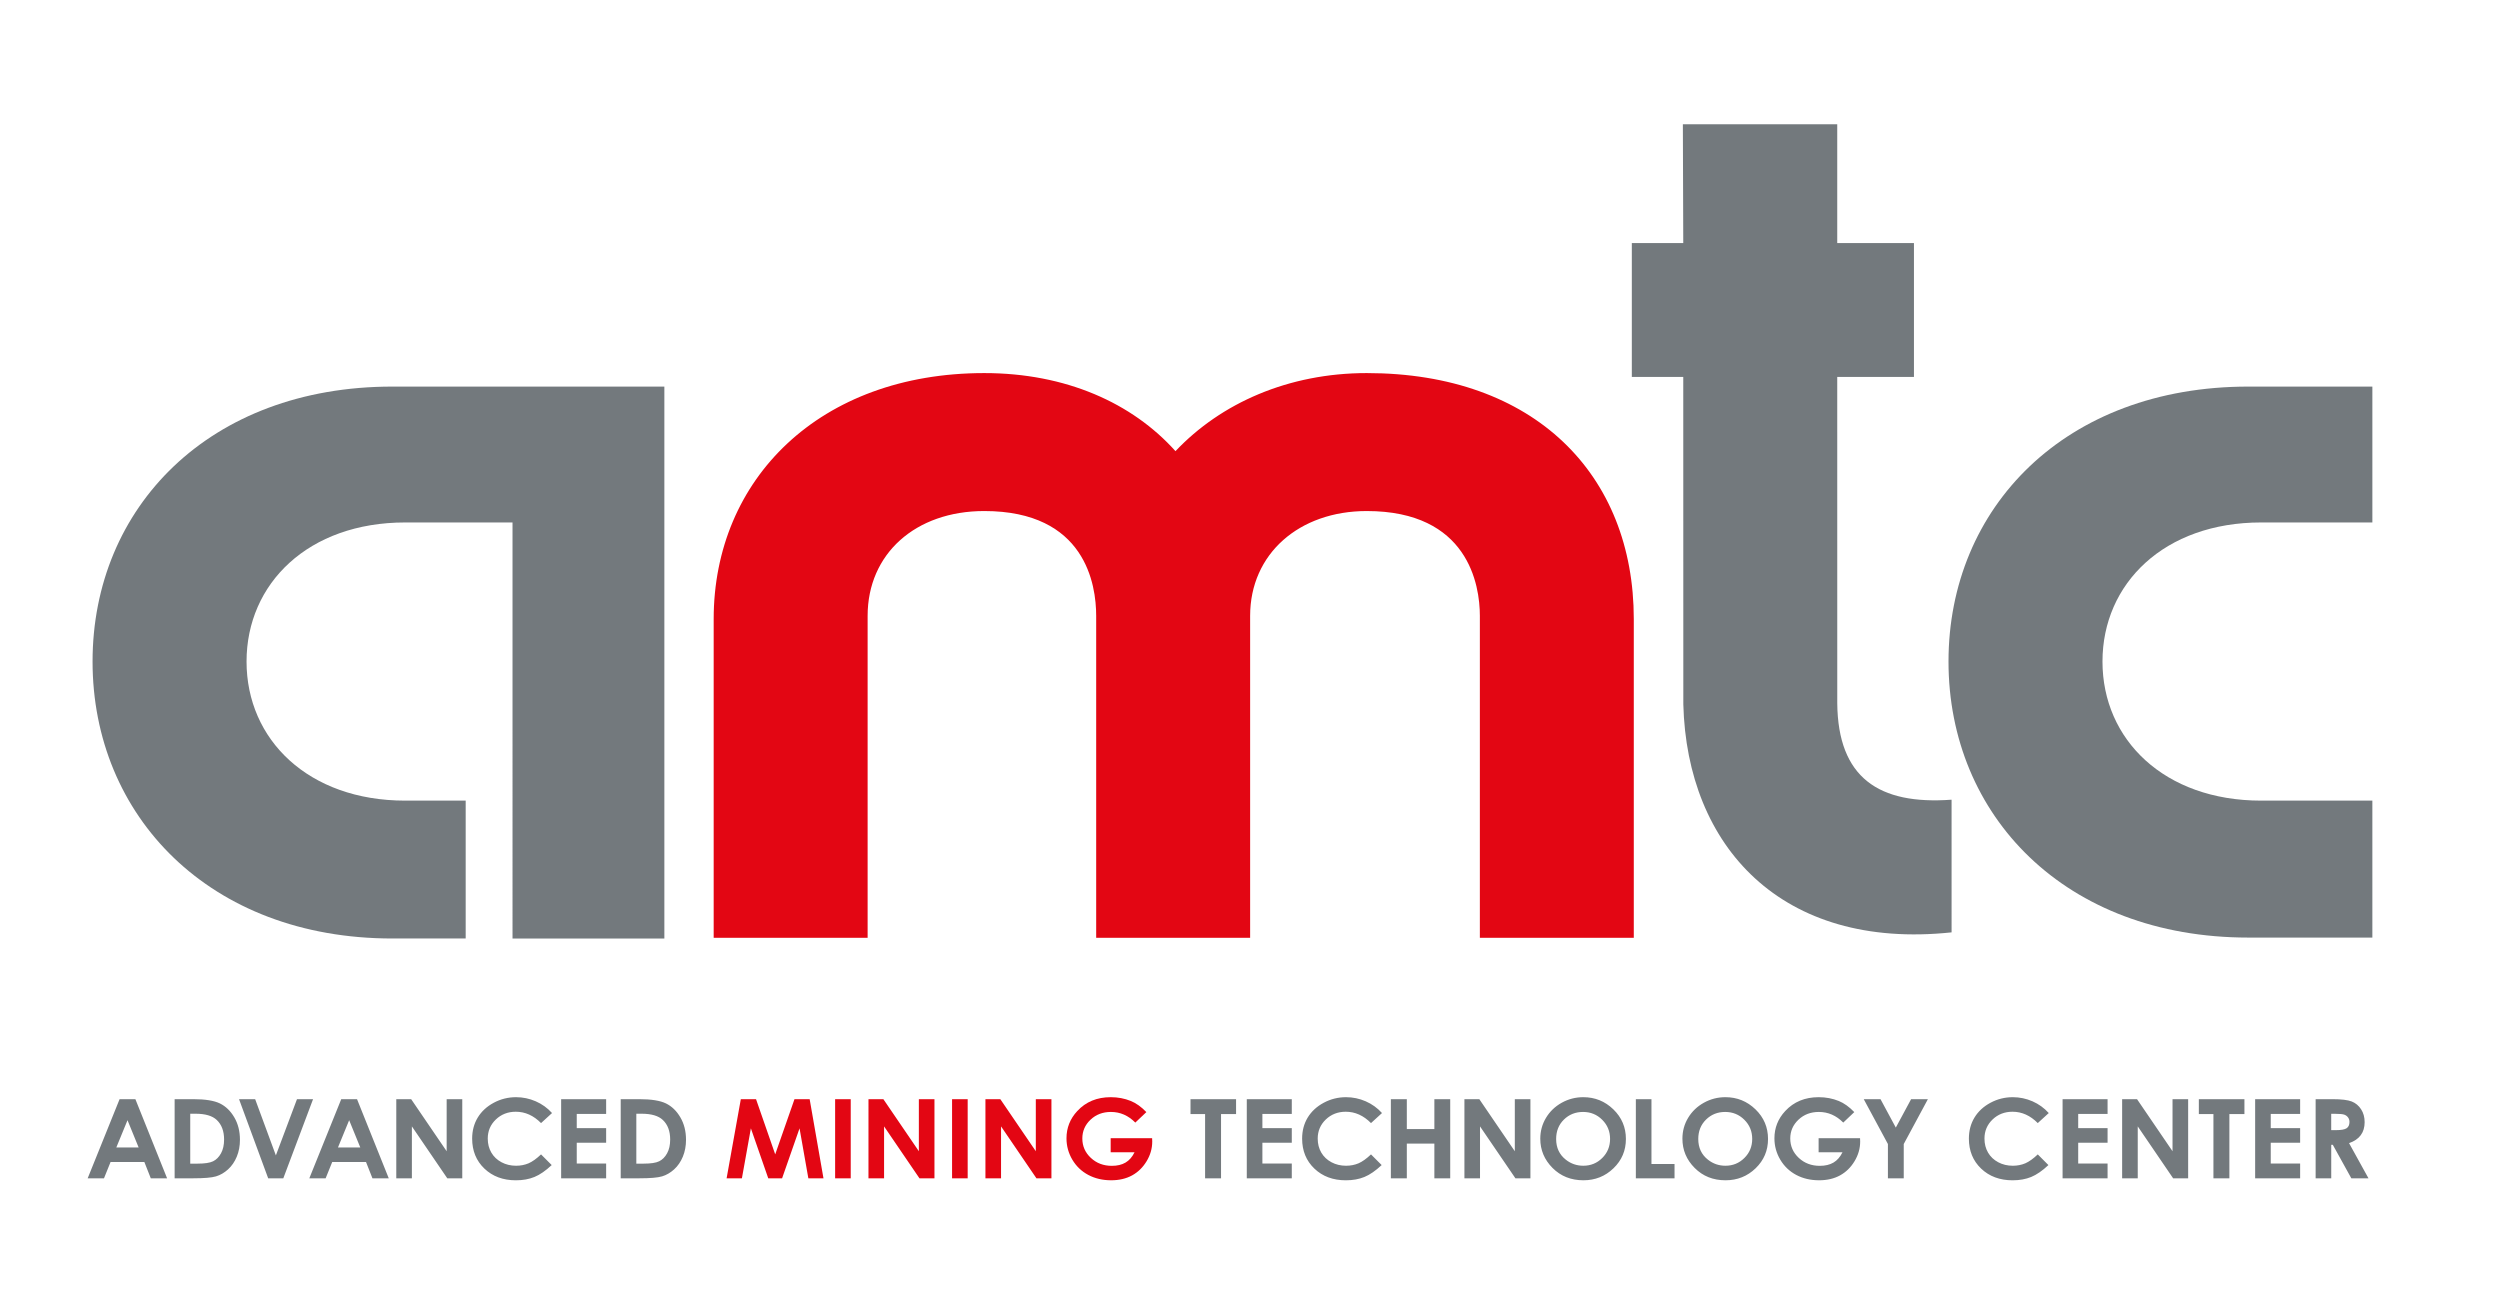
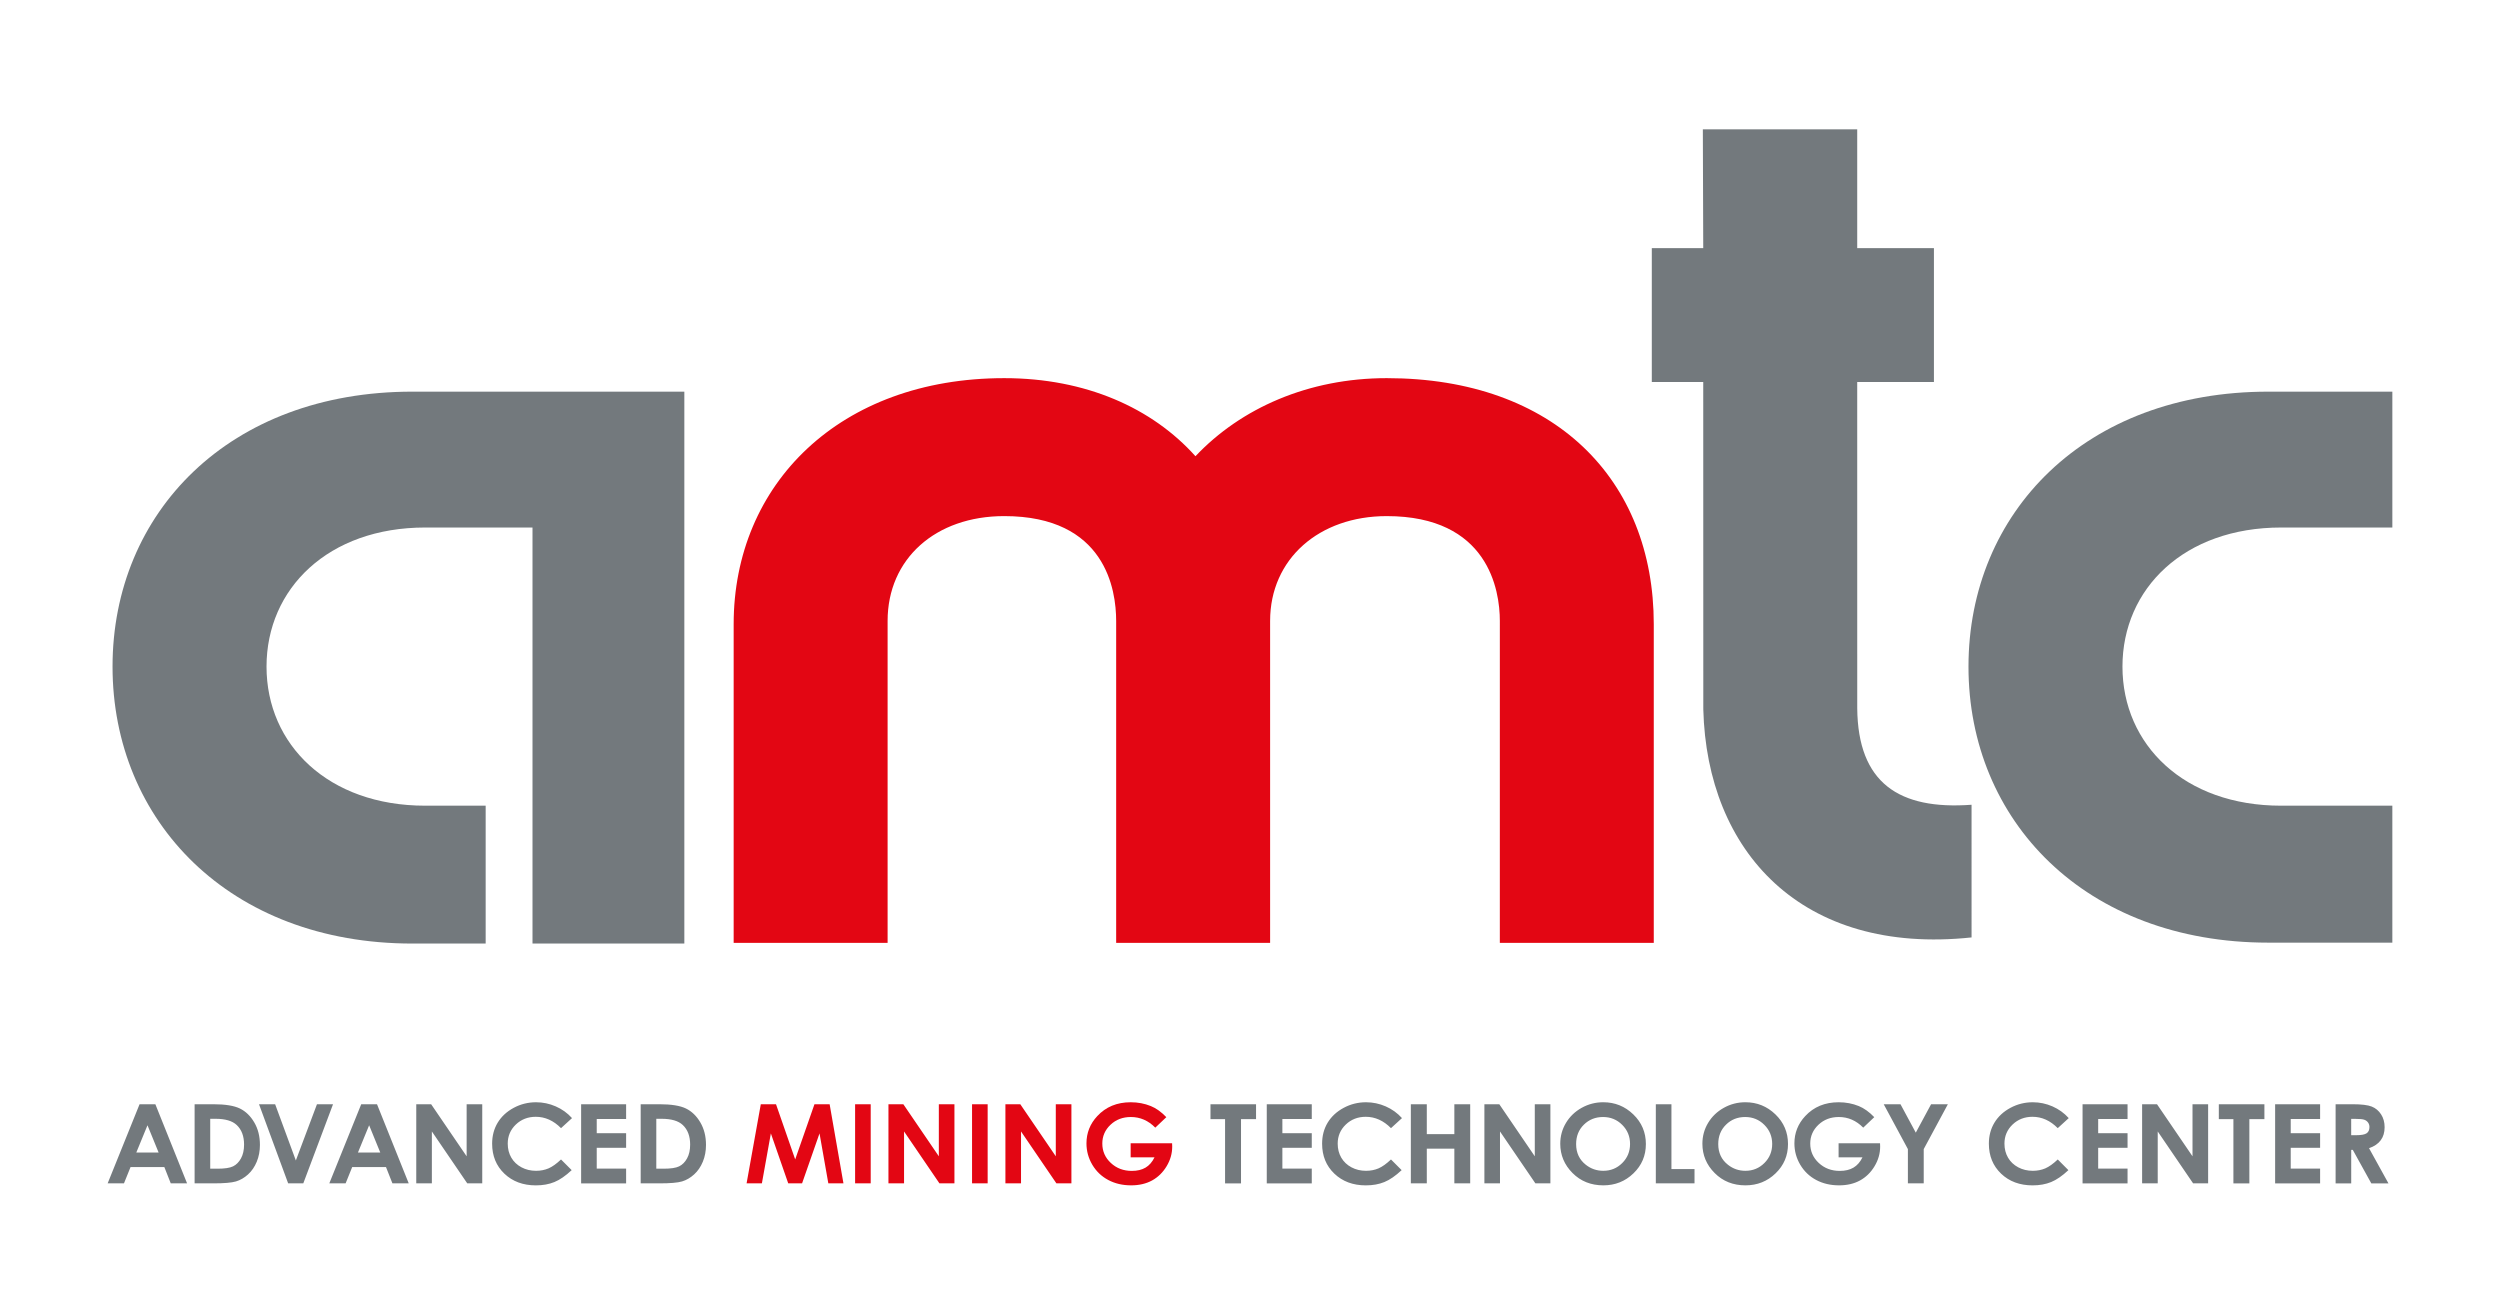
- <svg xmlns="http://www.w3.org/2000/svg" version="1.1" id="Layer_1" x="0px" y="0px" width="792px" height="416.5px" viewBox="-206.25 -233.75 792 416.5" enable-background="new -206.25 -233.75 792 416.5" xml:space="preserve">
+ <svg xmlns="http://www.w3.org/2000/svg" version="1.1" id="Layer_1" x="0px" y="0px" width="792px" height="416.5px" viewBox="0 0 792 416.5" enable-background="new 0 0 792 416.5" xml:space="preserve">
  <g id="Layer_1_1_">
    <g>
-       <path fill="#73797D" d="M375.787-114.337h24.303v-42.412h-24.303v-37.63h-48.906l0.126,37.63h-16.296v42.412h16.296l0.02,103.715    c1.145,44.927,31.036,77.97,84.985,72.245l-0.003-42.03c-23.081,1.683-35.994-6.964-36.215-30.556L375.787-114.337z" />
-       <path fill="#73797D" d="M-43.882,63.567H4.22v-174.847h-48.083h-38.086c-58.02,0-94.978,38.306-94.978,87.106    c0,48.806,36.958,87.74,94.978,87.74h23.228V19.89h-19.163c-30.675-0.003-50.26-19.322-50.26-44.06    c0-24.74,19.585-44.067,50.26-44.067l34,0.003L-43.882,63.567L-43.882,63.567z" />
-       <path fill="#73797D" d="M506.017,63.276h39.297V19.89H510.08c-30.673-0.003-50.264-19.322-50.264-44.06    c0-24.74,19.591-44.067,50.264-44.067l35.236,0.003v-43.045h-39.3c-58.021,0-94.98,38.306-94.98,87.109    C411.036,24.633,447.996,63.271,506.017,63.276z" />
-       <path fill="#E30613" d="M311.336-37.628c0-45.739-31.405-77.927-84.604-77.93c-24.753,0-46.185,9.488-60.59,24.734    c-13.669-15.25-34.724-24.734-60.586-24.734c-52.089,0-85.709,33.542-85.713,77.926V63.34h48.77V-38.646    c0-19.65,15.148-33.207,36.94-33.207c32.14,0,35.468,23.38,35.468,33.207V63.34h48.771V-38.644    c0-19.653,15.513-33.207,36.94-33.207c32.145,0,35.839,23.377,35.839,33.207L262.568,63.34h48.768V-37.628L311.336-37.628z" />
+       <path fill="#73797D" d="M588.366,121.018h24.303V78.605h-24.303v-37.63H539.46l0.126,37.63H523.29v42.412h16.296l0.021,103.715    c1.145,44.928,31.035,77.971,84.984,72.245l-0.003-42.03c-23.081,1.684-35.993-6.964-36.215-30.556L588.366,121.018z" />
+       <path fill="#73797D" d="M168.697,298.922h48.102V124.074h-48.083H130.63c-58.02,0-94.978,38.306-94.978,87.106    c0,48.806,36.958,87.739,94.978,87.739h23.228v-43.676h-19.163c-30.675-0.002-50.26-19.322-50.26-44.06    c0-24.74,19.585-44.067,50.26-44.067l34,0.003L168.697,298.922L168.697,298.922z" />
+       <path fill="#73797D" d="M718.596,298.631h39.298v-43.387h-35.234c-30.673-0.002-50.264-19.322-50.264-44.06    c0-24.74,19.591-44.067,50.264-44.067l35.236,0.003v-43.045h-39.301c-58.021,0-94.979,38.306-94.979,87.109    C623.615,259.987,660.575,298.625,718.596,298.631z" />
+       <path fill="#E30613" d="M523.915,197.727c0-45.739-31.405-77.927-84.604-77.93c-24.752,0-46.185,9.488-60.589,24.734    c-13.669-15.25-34.724-24.734-60.586-24.734c-52.089,0-85.709,33.542-85.713,77.926v100.972h48.77V196.708    c0-19.65,15.148-33.207,36.94-33.207c32.14,0,35.468,23.38,35.468,33.207v101.986h48.771V196.71    c0-19.653,15.514-33.207,36.939-33.207c32.146,0,35.84,23.377,35.84,33.207l-0.004,101.984h48.769V197.727L523.915,197.727z" />
      <g>
-         <path fill="#73797D" d="M532.283,124.276h1.578c1.596,0,2.698-0.199,3.298-0.601c0.602-0.399,0.903-1.063,0.903-1.99     c0-0.549-0.149-1.026-0.452-1.437c-0.297-0.404-0.695-0.697-1.192-0.873c-0.502-0.181-1.421-0.266-2.76-0.266h-1.381v5.166     H532.283z M527.342,114.468h5.276c2.891,0,4.945,0.246,6.173,0.739c1.224,0.491,2.212,1.314,2.953,2.461     c0.748,1.148,1.123,2.509,1.123,4.078c0,1.649-0.41,3.029-1.231,4.133c-0.82,1.111-2.06,1.951-3.706,2.515l6.156,11.143h-5.434     l-5.87-10.616h-0.496v10.616h-4.944V114.468L527.342,114.468z M508.18,114.468h14.252v4.674h-9.31v4.509h9.31v4.612h-9.31v6.598     h9.31v4.676H508.18V114.468z M490.345,114.468h14.44v4.715h-4.766v20.354h-5.055v-20.354h-4.62V114.468L490.345,114.468z      M466.046,114.468h4.715l11.246,16.495v-16.495h4.948v25.068H482.2l-11.212-16.446v16.446h-4.945v-25.068H466.046z      M447.176,114.468h14.253v4.674h-9.306v4.509h9.306v4.612h-9.306v6.598h9.306v4.676h-14.253V114.468z M442.796,118.863     l-3.484,3.179c-2.37-2.399-5.036-3.595-7.997-3.595c-2.499,0-4.606,0.817-6.317,2.453c-1.71,1.641-2.568,3.653-2.568,6.049     c0,1.669,0.379,3.151,1.136,4.449c0.76,1.297,1.83,2.313,3.219,3.052c1.386,0.739,2.925,1.107,4.623,1.107     c1.441,0,2.761-0.263,3.964-0.772c1.192-0.519,2.509-1.458,3.947-2.822l3.37,3.383c-1.926,1.812-3.755,3.067-5.466,3.769     c-1.716,0.704-3.679,1.054-5.876,1.054c-4.063,0-7.39-1.239-9.979-3.708c-2.584-2.471-3.875-5.636-3.875-9.495     c0-2.499,0.59-4.725,1.768-6.668c1.174-1.94,2.866-3.507,5.059-4.688c2.199-1.179,4.561-1.771,7.097-1.771     c2.153,0,4.229,0.438,6.223,1.306C439.627,116.018,441.344,117.258,442.796,118.863z M384.182,114.468h5.314l4.848,9l4.846-9     h5.318l-7.653,14.211v10.857h-5.014v-10.857L384.182,114.468z M381.187,118.562l-3.493,3.323     c-2.215-2.245-4.79-3.371-7.737-3.371c-2.569,0-4.721,0.814-6.45,2.451c-1.729,1.635-2.604,3.62-2.604,5.959     c0,2.417,0.902,4.469,2.698,6.144c1.798,1.679,4.017,2.519,6.658,2.519c1.71,0,3.162-0.341,4.336-1.034     c1.181-0.695,2.127-1.781,2.853-3.257h-7.561v-4.473h13.128l0.037,1.055c0,2.193-0.594,4.272-1.78,6.238     c-1.181,1.964-2.714,3.462-4.601,4.5c-1.88,1.029-4.089,1.547-6.624,1.547c-2.714,0-5.128-0.565-7.258-1.698     c-2.123-1.129-3.809-2.739-5.045-4.824c-1.238-2.093-1.856-4.346-1.856-6.771c0-3.313,1.143-6.204,3.428-8.651     c2.714-2.922,6.248-4.38,10.59-4.38c2.274,0,4.399,0.402,6.381,1.208C377.951,115.73,379.587,116.898,381.187,118.562z      M340.286,118.514c-2.404,0-4.431,0.808-6.065,2.424c-1.641,1.609-2.461,3.664-2.461,6.147c0,2.771,1.029,4.964,3.093,6.575     c1.603,1.264,3.445,1.895,5.521,1.895c2.348,0,4.349-0.82,5.993-2.455c1.657-1.635,2.483-3.651,2.483-6.051     c0-2.384-0.833-4.404-2.496-6.058C344.694,119.334,342.665,118.514,340.286,118.514z M340.355,113.838     c3.692,0,6.866,1.28,9.524,3.85c2.657,2.567,3.982,5.699,3.982,9.389c0,3.662-1.31,6.755-3.933,9.286     c-2.625,2.533-5.8,3.8-9.539,3.8c-3.923,0-7.174-1.3-9.761-3.9c-2.598-2.604-3.888-5.693-3.888-9.271     c0-2.398,0.6-4.602,1.809-6.614c1.208-2.007,2.868-3.604,4.979-4.778C335.641,114.424,337.92,113.838,340.355,113.838z      M311.986,114.468h4.947v20.531h7.31v4.537h-12.257V114.468z M295.261,118.514c-2.404,0-4.43,0.808-6.071,2.424     c-1.641,1.609-2.455,3.664-2.455,6.147c0,2.771,1.028,4.964,3.089,6.575c1.609,1.264,3.446,1.895,5.526,1.895     c2.348,0,4.349-0.82,5.992-2.455c1.653-1.641,2.478-3.651,2.478-6.051c0-2.384-0.83-4.404-2.493-6.058     C299.666,119.334,297.646,118.514,295.261,118.514z M295.33,113.838c3.692,0,6.867,1.28,9.524,3.85     c2.657,2.567,3.982,5.699,3.982,9.389c0,3.662-1.307,6.755-3.936,9.286c-2.618,2.533-5.797,3.8-9.533,3.8     c-3.919,0-7.176-1.3-9.767-3.9c-2.591-2.604-3.888-5.693-3.888-9.271c0-2.398,0.608-4.602,1.814-6.614     c1.206-2.007,2.869-3.604,4.973-4.778C290.616,114.424,292.895,113.838,295.33,113.838z M257.677,114.468h4.722l11.243,16.495     v-16.495h4.944v25.068h-4.752l-11.215-16.446v16.446h-4.942V114.468L257.677,114.468z M234.376,114.468h5.055v9.462h8.726v-9.462     h5.021v25.068h-5.021V128.54h-8.726v10.996h-5.055V114.468z M231.567,118.863l-3.484,3.179c-2.37-2.399-5.036-3.595-7.996-3.595     c-2.5,0-4.607,0.817-6.318,2.453c-1.71,1.641-2.568,3.653-2.568,6.049c0,1.669,0.379,3.151,1.136,4.449     c0.764,1.297,1.831,2.313,3.219,3.052c1.386,0.739,2.922,1.107,4.62,1.107c1.445,0,2.765-0.263,3.964-0.772     c1.192-0.519,2.512-1.458,3.944-2.822l3.377,3.383c-1.932,1.812-3.753,3.067-5.469,3.769c-1.714,0.704-3.677,1.054-5.879,1.054     c-4.059,0-7.379-1.239-9.966-3.708c-2.591-2.471-3.882-5.636-3.882-9.495c0-2.499,0.587-4.725,1.761-6.668     c1.181-1.94,2.869-3.507,5.068-4.688c2.196-1.179,4.554-1.771,7.091-1.771c2.152,0,4.232,0.438,6.223,1.306     C228.398,116.018,230.121,117.258,231.567,118.863z M188.732,114.468h14.257v4.674h-9.313v4.509h9.313v4.612h-9.313v6.598h9.313     v4.676h-14.257V114.468z M170.902,114.468h14.435v4.715h-4.762v20.354h-5.053v-20.354h-4.619V114.468L170.902,114.468z      M-4.663,119.075v15.815h2.303c2.272,0,3.918-0.244,4.938-0.749c1.021-0.496,1.857-1.339,2.507-2.522     c0.654-1.184,0.975-2.636,0.975-4.371c0-2.663-0.774-4.727-2.322-6.19c-1.396-1.326-3.636-1.979-6.719-1.979h-1.683V119.075z      M-9.61,114.468h5.887c3.793,0,6.611,0.451,8.457,1.352c1.845,0.904,3.365,2.373,4.555,4.411c1.193,2.031,1.791,4.404,1.791,7.12     c0,1.93-0.333,3.704-1.002,5.328c-0.668,1.616-1.589,2.964-2.766,4.03c-1.176,1.067-2.449,1.805-3.82,2.215     c-1.37,0.41-3.744,0.612-7.128,0.612H-9.61V114.468L-9.61,114.468z M-28.479,114.468h14.254v4.674h-9.31v4.509h9.31v4.612h-9.31     v6.598h9.31v4.676h-14.254V114.468z M-31.365,118.863l-3.482,3.179c-2.369-2.399-5.035-3.595-7.999-3.595     c-2.498,0-4.604,0.817-6.317,2.453c-1.712,1.641-2.566,3.653-2.566,6.049c0,1.669,0.379,3.151,1.138,4.449     c0.759,1.297,1.829,2.313,3.215,3.052c1.386,0.739,2.924,1.107,4.621,1.107c1.445,0,2.762-0.263,3.962-0.772     c1.196-0.519,2.51-1.458,3.946-2.822l3.376,3.383c-1.932,1.812-3.755,3.067-5.47,3.769c-1.716,0.704-3.678,1.054-5.879,1.054     c-4.061,0-7.383-1.239-9.972-3.708c-2.587-2.471-3.879-5.636-3.879-9.495c0-2.499,0.59-4.725,1.767-6.668     c1.175-1.94,2.865-3.507,5.06-4.688c2.194-1.179,4.56-1.771,7.092-1.771c2.155,0,4.23,0.438,6.224,1.306     C-34.529,116.018-32.809,117.258-31.365,118.863z M-80.707,114.468h4.714l11.245,16.495v-16.495h4.944v25.068h-4.747     l-11.214-16.446v16.446h-4.943V114.468z M-95.637,121.13l-3.542,8.63h7.064L-95.637,121.13z M-98.144,114.468h5.001l10.05,25.068     h-5.167l-2.039-5.168h-10.702l-2.088,5.168h-5.167L-98.144,114.468z M-130.525,114.468h5.107l6.564,17.812l6.691-17.812h5.09     l-9.423,25.068h-4.795L-130.525,114.468z M-145.982,119.075v15.815h2.304c2.269,0,3.913-0.244,4.937-0.749     c1.022-0.499,1.858-1.339,2.508-2.522c0.649-1.184,0.975-2.636,0.975-4.371c0-2.663-0.775-4.727-2.322-6.19     c-1.396-1.326-3.635-1.979-6.719-1.979h-1.684V119.075z M-150.927,114.468h5.889c3.793,0,6.611,0.451,8.457,1.352     c1.841,0.904,3.364,2.373,4.555,4.411c1.193,2.031,1.791,4.404,1.791,7.12c0,1.93-0.336,3.704-1.002,5.328     c-0.669,1.616-1.59,2.964-2.766,4.03c-1.177,1.067-2.449,1.805-3.82,2.215c-1.369,0.41-3.749,0.612-7.128,0.612h-5.976V114.468     L-150.927,114.468z M-165.855,121.13l-3.542,8.63h7.064L-165.855,121.13z M-168.364,114.468h5.003l10.046,25.068h-5.168     l-2.035-5.168h-10.702l-2.087,5.168h-5.168L-168.364,114.468z" />
-         <path fill="#E30613" d="M156.914,118.562l-3.497,3.323c-2.214-2.245-4.789-3.371-7.736-3.371c-2.565,0-4.715,0.814-6.449,2.451     c-1.732,1.635-2.599,3.62-2.599,5.959c0,2.417,0.898,4.469,2.698,6.144c1.797,1.682,4.018,2.519,6.654,2.519     c1.715,0,3.16-0.341,4.335-1.034c1.181-0.695,2.13-1.781,2.848-3.257h-7.556v-4.473h13.129l0.037,1.055     c0,2.193-0.592,4.272-1.777,6.238c-1.184,1.964-2.719,3.462-4.603,4.5c-1.885,1.029-4.091,1.547-6.625,1.547     c-2.712,0-5.131-0.565-7.257-1.698c-2.127-1.129-3.811-2.739-5.048-4.824c-1.236-2.093-1.855-4.346-1.855-6.771     c0-3.313,1.144-6.204,3.429-8.651c2.712-2.922,6.243-4.38,10.59-4.38c2.271,0,4.397,0.402,6.374,1.208     C153.682,115.73,155.313,116.898,156.914,118.562z M105.935,114.468h4.715l11.246,16.495v-16.495h4.948v25.068h-4.751     l-11.213-16.446v16.446h-4.944V114.468L105.935,114.468z M95.365,114.468h4.946v25.068h-4.946V114.468z M68.884,114.468h4.715     l11.245,16.495v-16.495h4.943v25.068h-4.75L73.824,123.09v16.446h-4.943L68.884,114.468L68.884,114.468z M58.318,114.468h4.943     v25.068h-4.943V114.468z M28.443,114.468h4.817l6.076,17.482l6.106-17.482h4.807l4.378,25.068h-4.792l-2.79-15.831l-5.528,15.831     h-4.385l-5.502-15.831l-2.844,15.831h-4.847L28.443,114.468z" />
+         <path fill="#73797D" d="M744.862,359.631h1.578c1.596,0,2.697-0.199,3.298-0.602c0.602-0.398,0.903-1.063,0.903-1.99     c0-0.549-0.149-1.025-0.452-1.437c-0.298-0.404-0.695-0.697-1.192-0.873c-0.502-0.181-1.421-0.267-2.76-0.267h-1.381v5.166h0.006     V359.631z M739.921,349.822h5.276c2.891,0,4.944,0.246,6.173,0.739c1.224,0.491,2.212,1.313,2.953,2.461     c0.748,1.147,1.123,2.509,1.123,4.078c0,1.649-0.41,3.028-1.231,4.133c-0.819,1.111-2.06,1.951-3.706,2.515l6.156,11.144h-5.434     l-5.87-10.616h-0.496v10.616h-4.944V349.822L739.921,349.822z M720.759,349.822h14.252v4.674h-9.31v4.51h9.31v4.611h-9.31v6.598     h9.31v4.677h-14.252V349.822z M702.924,349.822h14.44v4.715h-4.767v20.354h-5.055v-20.354h-4.62L702.924,349.822L702.924,349.822     z M678.625,349.822h4.715l11.246,16.495v-16.495h4.948v25.068h-4.755l-11.212-16.446v16.446h-4.945v-25.068H678.625     L678.625,349.822z M659.755,349.822h14.253v4.674h-9.306v4.51h9.306v4.611h-9.306v6.598h9.306v4.677h-14.253V349.822z      M655.375,354.217l-3.484,3.18c-2.369-2.398-5.035-3.596-7.996-3.596c-2.499,0-4.606,0.818-6.317,2.453     c-1.71,1.642-2.568,3.654-2.568,6.05c0,1.669,0.379,3.151,1.137,4.448c0.76,1.297,1.829,2.313,3.219,3.053     c1.386,0.738,2.925,1.107,4.623,1.107c1.44,0,2.761-0.264,3.964-0.772c1.191-0.519,2.509-1.458,3.947-2.822l3.369,3.384     c-1.926,1.812-3.755,3.066-5.466,3.769c-1.716,0.704-3.679,1.054-5.876,1.054c-4.063,0-7.39-1.238-9.979-3.708     c-2.584-2.471-3.875-5.636-3.875-9.495c0-2.499,0.59-4.725,1.768-6.668c1.174-1.939,2.866-3.507,5.06-4.688     c2.198-1.18,4.561-1.771,7.097-1.771c2.153,0,4.229,0.438,6.223,1.307C652.206,351.373,653.923,352.612,655.375,354.217z      M596.761,349.822h5.314l4.848,9l4.847-9h5.317l-7.652,14.211v10.857h-5.015v-10.857L596.761,349.822z M593.767,353.916     l-3.494,3.323c-2.215-2.245-4.789-3.37-7.736-3.37c-2.568,0-4.721,0.813-6.45,2.45c-1.729,1.636-2.604,3.62-2.604,5.959     c0,2.417,0.902,4.47,2.699,6.144c1.797,1.68,4.017,2.52,6.657,2.52c1.71,0,3.162-0.341,4.336-1.034     c1.181-0.694,2.128-1.78,2.853-3.257h-7.561v-4.473h13.129l0.036,1.055c0,2.193-0.594,4.271-1.78,6.238     c-1.181,1.964-2.713,3.462-4.601,4.5c-1.88,1.029-4.089,1.547-6.624,1.547c-2.714,0-5.128-0.564-7.258-1.698     c-2.123-1.129-3.809-2.739-5.045-4.823c-1.238-2.094-1.856-4.347-1.856-6.771c0-3.313,1.144-6.204,3.429-8.651     c2.713-2.922,6.248-4.38,10.59-4.38c2.273,0,4.398,0.402,6.381,1.208C590.53,351.084,592.166,352.252,593.767,353.916z      M552.865,353.869c-2.404,0-4.431,0.807-6.065,2.424c-1.641,1.608-2.461,3.664-2.461,6.146c0,2.771,1.029,4.964,3.094,6.575     c1.603,1.264,3.444,1.896,5.521,1.896c2.349,0,4.349-0.82,5.993-2.455c1.656-1.636,2.482-3.651,2.482-6.052     c0-2.384-0.832-4.403-2.496-6.058C557.272,354.688,555.244,353.869,552.865,353.869z M552.935,349.192     c3.691,0,6.865,1.28,9.523,3.851c2.657,2.566,3.982,5.699,3.982,9.389c0,3.662-1.311,6.755-3.934,9.285     c-2.625,2.533-5.8,3.801-9.539,3.801c-3.923,0-7.174-1.301-9.761-3.9c-2.599-2.604-3.888-5.693-3.888-9.271     c0-2.398,0.6-4.603,1.809-6.614c1.208-2.007,2.868-3.604,4.979-4.777C548.22,349.778,550.499,349.192,552.935,349.192z      M524.565,349.822h4.947v20.531h7.31v4.537h-12.257V349.822z M507.84,353.869c-2.404,0-4.43,0.807-6.07,2.424     c-1.642,1.608-2.455,3.664-2.455,6.146c0,2.771,1.027,4.964,3.089,6.575c1.608,1.264,3.446,1.896,5.526,1.896     c2.348,0,4.349-0.82,5.991-2.455c1.653-1.642,2.479-3.651,2.479-6.052c0-2.384-0.83-4.403-2.493-6.058     C512.245,354.688,510.225,353.869,507.84,353.869z M507.909,349.192c3.692,0,6.867,1.28,9.523,3.851     c2.657,2.566,3.982,5.699,3.982,9.389c0,3.662-1.307,6.755-3.936,9.285c-2.619,2.533-5.798,3.801-9.533,3.801     c-3.919,0-7.177-1.301-9.767-3.9c-2.592-2.604-3.889-5.693-3.889-9.271c0-2.398,0.607-4.603,1.814-6.614     c1.205-2.007,2.869-3.604,4.973-4.777C503.195,349.778,505.475,349.192,507.909,349.192z M470.256,349.822h4.723l11.242,16.495     v-16.495h4.944v25.068h-4.752l-11.215-16.446v16.446h-4.942V349.822L470.256,349.822z M446.955,349.822h5.055v9.463h8.727v-9.463     h5.021v25.068h-5.021v-10.996h-8.727v10.996h-5.055V349.822z M444.146,354.217l-3.484,3.18c-2.37-2.398-5.036-3.596-7.996-3.596     c-2.5,0-4.607,0.818-6.318,2.453c-1.709,1.642-2.567,3.654-2.567,6.05c0,1.669,0.379,3.151,1.136,4.448     c0.764,1.297,1.831,2.313,3.219,3.053c1.387,0.738,2.922,1.107,4.62,1.107c1.445,0,2.765-0.264,3.964-0.772     c1.192-0.519,2.512-1.458,3.944-2.822l3.377,3.384c-1.933,1.812-3.753,3.066-5.469,3.769c-1.714,0.704-3.677,1.054-5.88,1.054     c-4.059,0-7.379-1.238-9.965-3.708c-2.592-2.471-3.883-5.636-3.883-9.495c0-2.499,0.588-4.725,1.762-6.668     c1.181-1.939,2.869-3.507,5.068-4.688c2.195-1.18,4.553-1.771,7.09-1.771c2.152,0,4.232,0.438,6.224,1.307     C440.977,351.373,442.7,352.612,444.146,354.217z M401.311,349.822h14.258v4.674h-9.313v4.51h9.313v4.611h-9.313v6.598h9.313     v4.677h-14.258V349.822z M383.481,349.822h14.435v4.715h-4.762v20.354h-5.053v-20.354h-4.619L383.481,349.822L383.481,349.822z      M207.916,354.43v15.814h2.303c2.272,0,3.918-0.244,4.938-0.748c1.021-0.496,1.857-1.34,2.507-2.522     c0.654-1.185,0.975-2.636,0.975-4.371c0-2.663-0.774-4.728-2.322-6.19c-1.396-1.326-3.636-1.979-6.719-1.979h-1.683     L207.916,354.43L207.916,354.43z M202.969,349.822h5.887c3.793,0,6.611,0.451,8.457,1.352c1.845,0.904,3.365,2.373,4.555,4.412     c1.193,2.031,1.791,4.403,1.791,7.119c0,1.931-0.333,3.705-1.002,5.328c-0.668,1.616-1.589,2.965-2.766,4.03     c-1.176,1.067-2.449,1.806-3.82,2.215c-1.37,0.41-3.744,0.612-7.128,0.612h-5.974V349.822L202.969,349.822z M184.1,349.822     h14.254v4.674h-9.31v4.51h9.31v4.611h-9.31v6.598h9.31v4.677H184.1V349.822z M181.214,354.217l-3.482,3.18     c-2.369-2.398-5.035-3.596-7.999-3.596c-2.498,0-4.604,0.818-6.317,2.453c-1.712,1.642-2.566,3.654-2.566,6.05     c0,1.669,0.379,3.151,1.138,4.448c0.759,1.297,1.829,2.313,3.215,3.053c1.386,0.738,2.924,1.107,4.621,1.107     c1.445,0,2.762-0.264,3.962-0.772c1.196-0.519,2.51-1.458,3.946-2.822l3.376,3.384c-1.932,1.812-3.755,3.066-5.47,3.769     c-1.716,0.704-3.678,1.054-5.879,1.054c-4.061,0-7.383-1.238-9.972-3.708c-2.587-2.471-3.879-5.636-3.879-9.495     c0-2.499,0.59-4.725,1.767-6.668c1.175-1.939,2.865-3.507,5.06-4.688c2.194-1.18,4.56-1.771,7.092-1.771     c2.155,0,4.23,0.438,6.224,1.307C178.05,351.373,179.77,352.612,181.214,354.217z M131.872,349.822h4.714l11.245,16.495v-16.495     h4.944v25.068h-4.747l-11.214-16.446v16.446h-4.943L131.872,349.822L131.872,349.822z M116.942,356.484l-3.542,8.63h7.064     L116.942,356.484z M114.435,349.822h5.001l10.05,25.068h-5.167l-2.039-5.168h-10.702l-2.088,5.168h-5.167L114.435,349.822z      M82.054,349.822h5.107l6.564,17.813l6.691-17.813h5.09l-9.423,25.068h-4.795L82.054,349.822z M66.597,354.43v15.814h2.304     c2.269,0,3.913-0.244,4.937-0.748c1.022-0.5,1.858-1.34,2.508-2.522c0.649-1.185,0.975-2.636,0.975-4.371     c0-2.663-0.775-4.728-2.322-6.19c-1.396-1.326-3.635-1.979-6.719-1.979h-1.684L66.597,354.43L66.597,354.43z M61.652,349.822     h5.889c3.793,0,6.611,0.451,8.457,1.352c1.841,0.904,3.364,2.373,4.555,4.412c1.193,2.031,1.791,4.403,1.791,7.119     c0,1.931-0.336,3.705-1.002,5.328c-0.669,1.616-1.59,2.965-2.766,4.03c-1.177,1.067-2.449,1.806-3.82,2.215     c-1.369,0.41-3.749,0.612-7.128,0.612h-5.976L61.652,349.822L61.652,349.822z M46.724,356.484l-3.542,8.63h7.064L46.724,356.484z      M44.215,349.822h5.003l10.046,25.068h-5.168l-2.035-5.168H41.359l-2.087,5.168h-5.168L44.215,349.822z" />
+         <path fill="#E30613" d="M369.493,353.916l-3.497,3.323c-2.214-2.245-4.789-3.37-7.736-3.37c-2.565,0-4.715,0.813-6.449,2.45     c-1.732,1.636-2.599,3.62-2.599,5.959c0,2.417,0.898,4.47,2.698,6.144c1.797,1.683,4.018,2.52,6.654,2.52     c1.715,0,3.16-0.341,4.335-1.034c1.181-0.694,2.13-1.78,2.848-3.257h-7.556v-4.473h13.129l0.037,1.055     c0,2.193-0.592,4.271-1.777,6.238c-1.184,1.964-2.719,3.462-4.603,4.5c-1.885,1.029-4.091,1.547-6.625,1.547     c-2.712,0-5.131-0.564-7.257-1.698c-2.127-1.129-3.811-2.739-5.048-4.823c-1.236-2.094-1.855-4.347-1.855-6.771     c0-3.313,1.144-6.204,3.429-8.651c2.712-2.922,6.243-4.38,10.59-4.38c2.271,0,4.397,0.402,6.374,1.208     C366.261,351.084,367.892,352.252,369.493,353.916z M318.514,349.822h4.715l11.246,16.495v-16.495h4.948v25.068h-4.751     l-11.213-16.446v16.446h-4.944L318.514,349.822L318.514,349.822z M307.944,349.822h4.946v25.068h-4.946V349.822z      M281.463,349.822h4.715l11.245,16.495v-16.495h4.943v25.068h-4.75l-11.213-16.446v16.446h-4.943L281.463,349.822     L281.463,349.822z M270.897,349.822h4.943v25.068h-4.943V349.822z M241.022,349.822h4.817l6.076,17.482l6.106-17.482h4.807     l4.378,25.068h-4.792l-2.79-15.831l-5.528,15.831h-4.385l-5.502-15.831l-2.844,15.831h-4.847L241.022,349.822z" />
      </g>
    </g>
  </g>
</svg>
